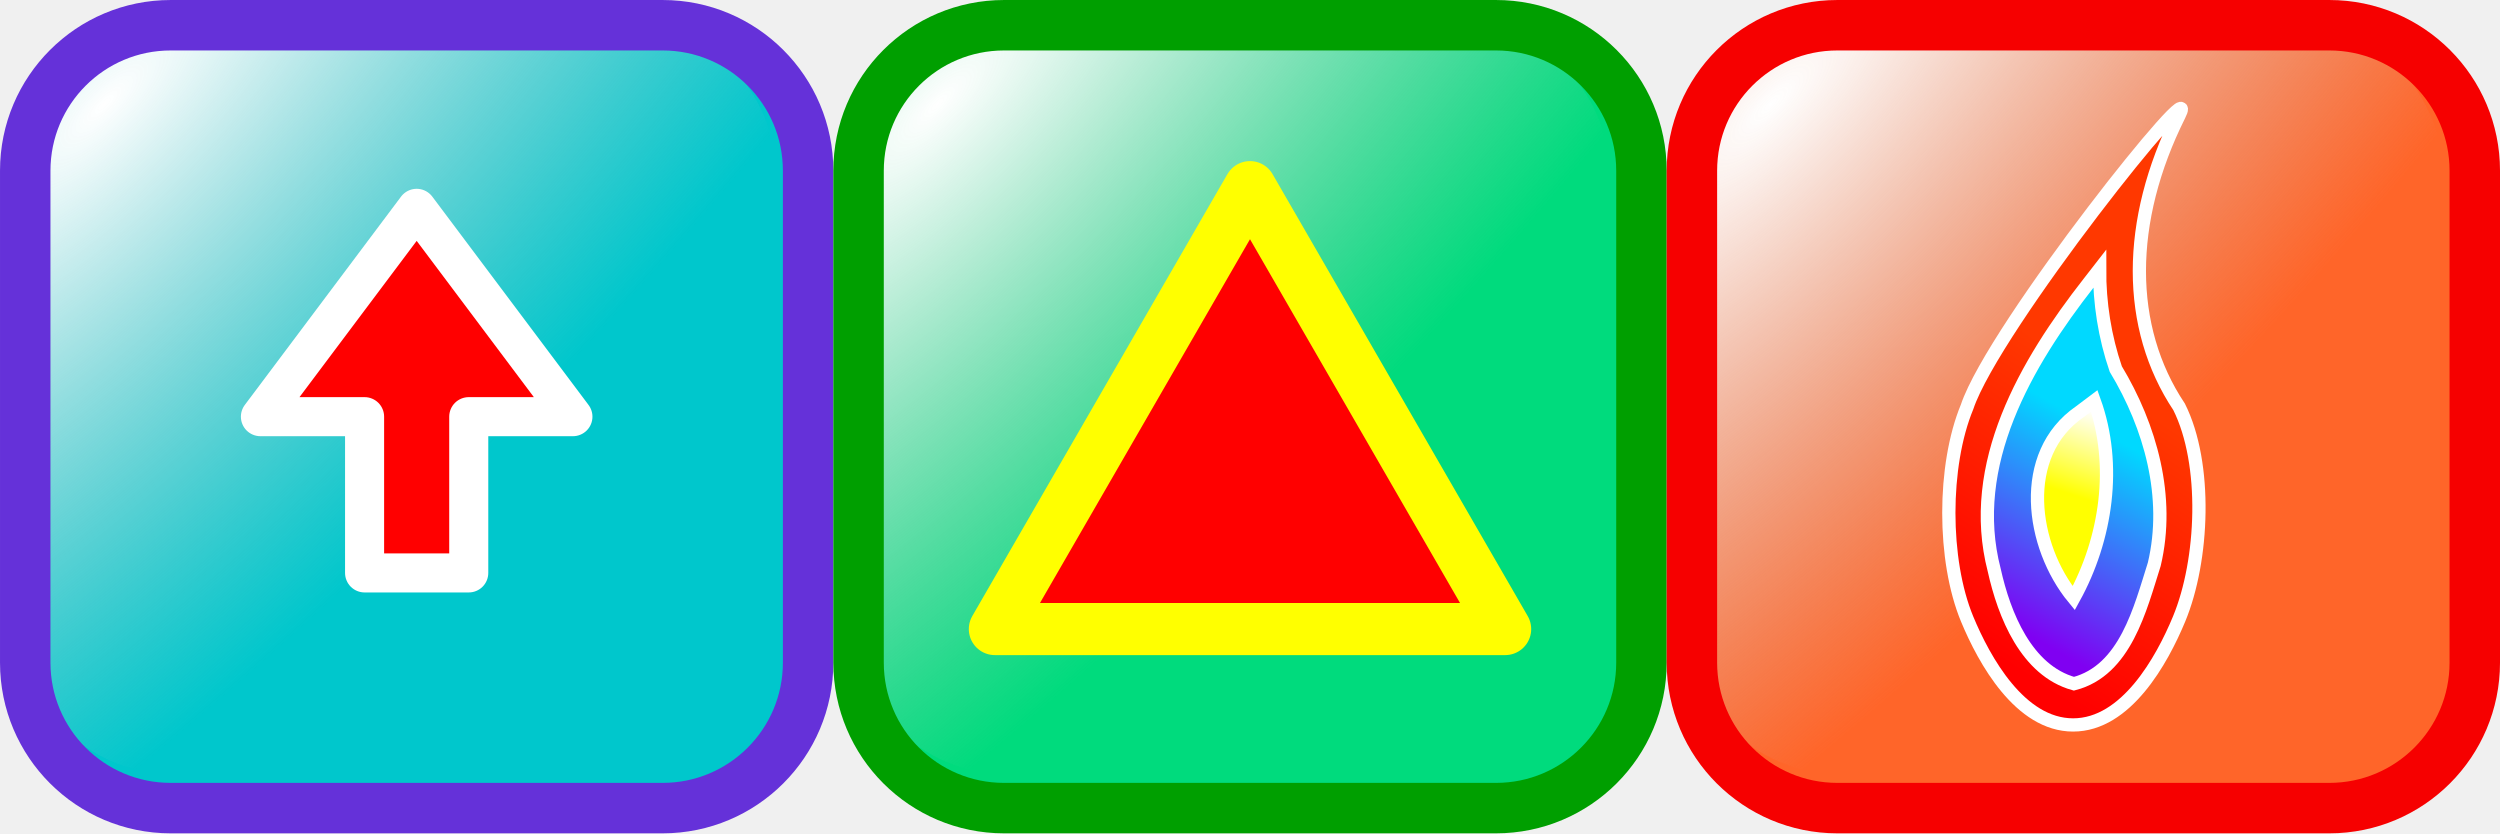
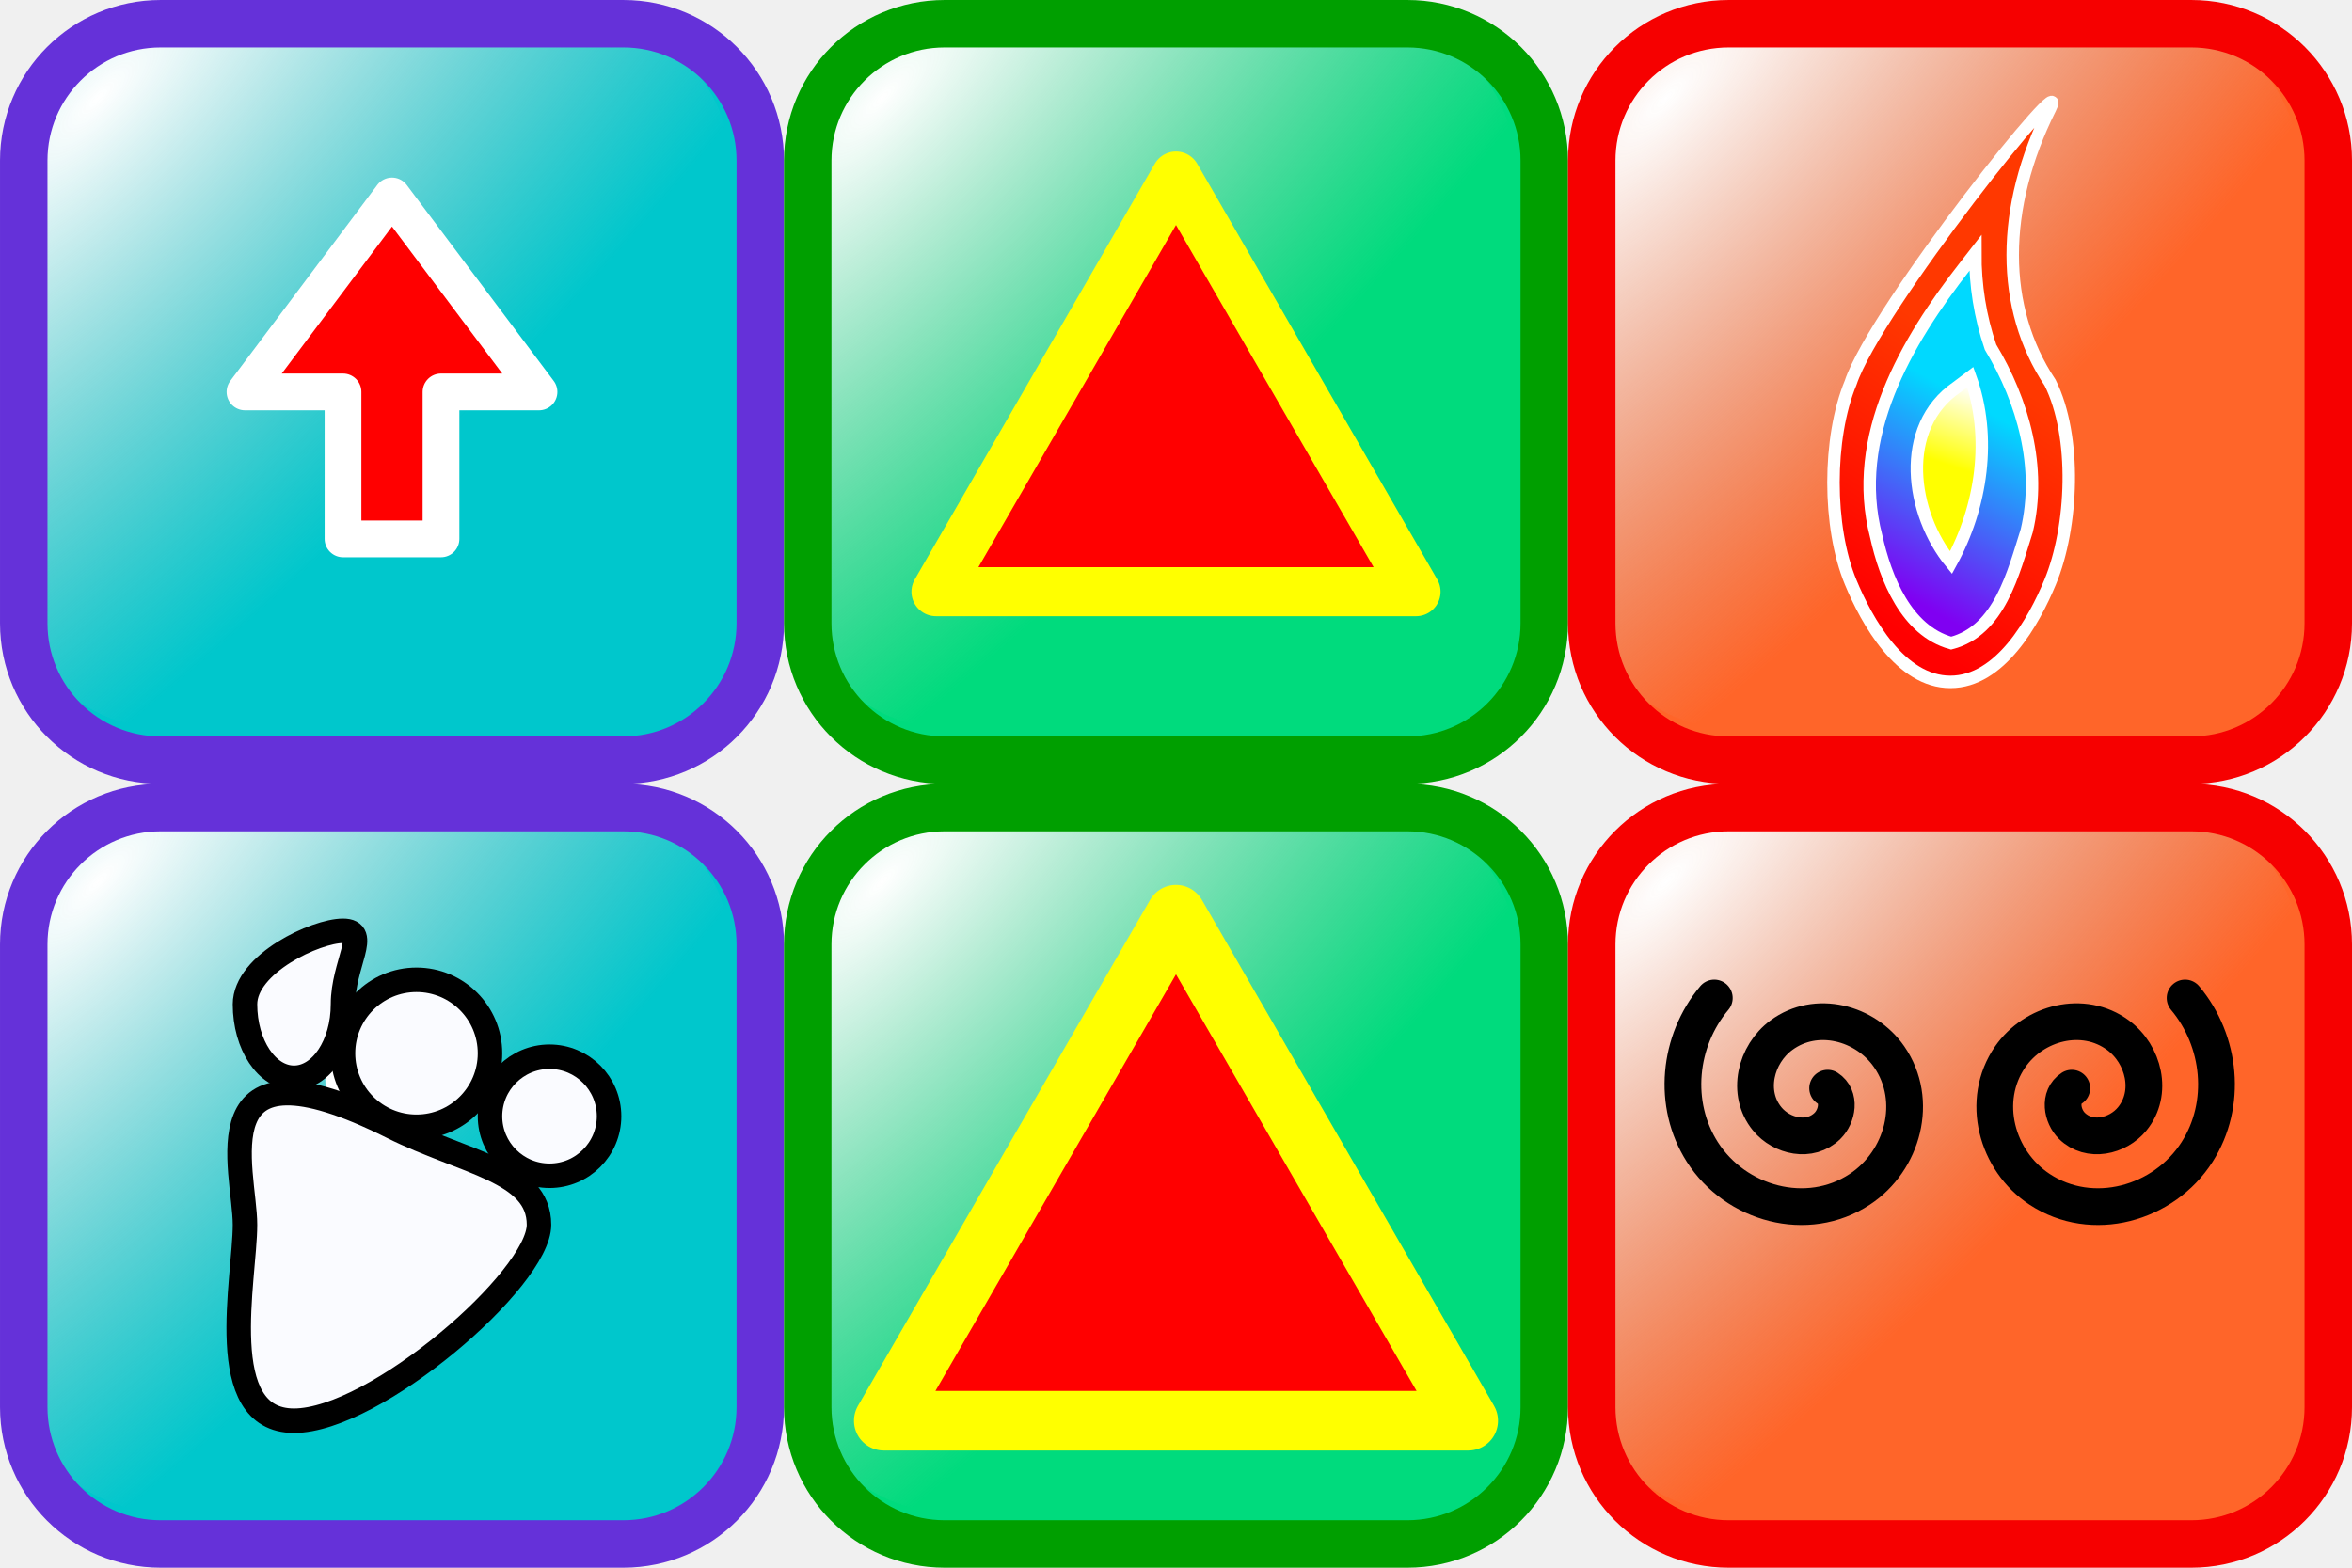
- <svg xmlns="http://www.w3.org/2000/svg" xmlns:xlink="http://www.w3.org/1999/xlink" width="192" height="64" id="svg2" version="1.0">
+ <svg xmlns="http://www.w3.org/2000/svg" xmlns:xlink="http://www.w3.org/1999/xlink" width="192" height="128" id="svg2" version="1.0">
  <defs id="defs4">
    <linearGradient id="linearGradient3402">
      <stop style="stop-color:#ffff00;stop-opacity:1;" offset="0" id="stop3404" />
      <stop style="stop-color:#fffff6;stop-opacity:1;" offset="1" id="stop3406" />
    </linearGradient>
    <linearGradient id="linearGradient3394">
      <stop style="stop-color:#8000f2;stop-opacity:1;" offset="0" id="stop3396" />
      <stop style="stop-color:#00d9ff;stop-opacity:1;" offset="1" id="stop3398" />
    </linearGradient>
    <linearGradient id="linearGradient3386">
      <stop style="stop-color:#ff0000;stop-opacity:1;" offset="0" id="stop3388" />
      <stop style="stop-color:#ff3800;stop-opacity:1;" offset="1" id="stop3390" />
    </linearGradient>
    <linearGradient id="linearGradient3175">
      <stop style="stop-color:#ffffff;stop-opacity:1" offset="0" id="stop3177" />
      <stop style="stop-color:#cccccc;stop-opacity:0;" offset="1" id="stop3179" />
    </linearGradient>
-     <radialGradient xlink:href="#linearGradient3175" id="radialGradient3190" cx="9.313" cy="9.603" fx="9.313" fy="9.603" r="29.763" gradientTransform="matrix(-2.840511,2.84051,-0.9407576,-0.9407577,43.48804,-9.419029)" gradientUnits="userSpaceOnUse" />
    <radialGradient xlink:href="#linearGradient3175" id="radialGradient3268" gradientUnits="userSpaceOnUse" gradientTransform="matrix(-2.840511,2.84051,-0.9407576,-0.9407577,43.48804,-9.419029)" cx="9.313" cy="9.603" fx="9.313" fy="9.603" r="29.763" />
    <radialGradient xlink:href="#linearGradient3175" id="radialGradient3280" gradientUnits="userSpaceOnUse" gradientTransform="matrix(-2.840511,2.84051,-0.9407576,-0.9407577,43.48804,-9.419029)" cx="9.313" cy="9.603" fx="9.313" fy="9.603" r="29.763" />
    <radialGradient xlink:href="#linearGradient3175" id="radialGradient3292" gradientUnits="userSpaceOnUse" gradientTransform="matrix(-2.840511,2.84051,-0.9407576,-0.9407577,43.48804,-9.419029)" cx="9.313" cy="9.603" fx="9.313" fy="9.603" r="29.763" />
    <linearGradient xlink:href="#linearGradient3386" id="linearGradient3392" x1="40" y1="264" x2="64" y2="228" gradientUnits="userSpaceOnUse" />
    <linearGradient xlink:href="#linearGradient3394" id="linearGradient3400" x1="44" y1="260" x2="60" y2="232" gradientUnits="userSpaceOnUse" />
    <linearGradient xlink:href="#linearGradient3402" id="linearGradient3408" x1="44" y1="236" x2="48" y2="224" gradientUnits="userSpaceOnUse" />
    <linearGradient xlink:href="#linearGradient3394" id="linearGradient3442" gradientUnits="userSpaceOnUse" x1="44" y1="260" x2="60" y2="232" />
    <linearGradient xlink:href="#linearGradient3394" id="linearGradient3446" gradientUnits="userSpaceOnUse" x1="44" y1="260" x2="60" y2="232" />
    <linearGradient xlink:href="#linearGradient3402" id="linearGradient3448" gradientUnits="userSpaceOnUse" x1="44" y1="236" x2="48" y2="224" />
    <linearGradient xlink:href="#linearGradient3402" id="linearGradient3452" gradientUnits="userSpaceOnUse" x1="44" y1="236" x2="48" y2="224" />
    <radialGradient xlink:href="#linearGradient3175" id="radialGradient3454" gradientUnits="userSpaceOnUse" gradientTransform="matrix(-2.840511,2.84051,-0.9407576,-0.9407577,43.48804,-9.419029)" cx="9.313" cy="9.603" fx="9.313" fy="9.603" r="29.763" />
    <linearGradient xlink:href="#linearGradient3386" id="linearGradient3456" gradientUnits="userSpaceOnUse" x1="40" y1="264" x2="64" y2="228" />
-     <linearGradient xlink:href="#linearGradient3386" id="linearGradient3467" gradientUnits="userSpaceOnUse" x1="40" y1="264" x2="64" y2="228" />
-     <linearGradient xlink:href="#linearGradient3394" id="linearGradient3469" gradientUnits="userSpaceOnUse" x1="44" y1="260" x2="60" y2="232" />
-     <linearGradient xlink:href="#linearGradient3402" id="linearGradient3471" gradientUnits="userSpaceOnUse" x1="44" y1="236" x2="48" y2="224" />
    <radialGradient xlink:href="#linearGradient3175" id="radialGradient3473" gradientUnits="userSpaceOnUse" gradientTransform="matrix(-2.840511,2.84051,-0.9407576,-0.9407577,43.48804,-9.419029)" cx="9.313" cy="9.603" fx="9.313" fy="9.603" r="29.763" />
    <radialGradient xlink:href="#linearGradient3175" id="radialGradient3481" gradientUnits="userSpaceOnUse" gradientTransform="matrix(-2.840511,2.84051,-0.9407576,-0.9407577,43.48804,-9.419029)" cx="9.313" cy="9.603" fx="9.313" fy="9.603" r="29.763" />
    <radialGradient xlink:href="#linearGradient3175" id="radialGradient3487" gradientUnits="userSpaceOnUse" gradientTransform="matrix(-2.840511,2.84051,-0.9407576,-0.9407577,43.48804,-9.419029)" cx="9.313" cy="9.603" fx="9.313" fy="9.603" r="29.763" />
-     <radialGradient xlink:href="#linearGradient3175" id="radialGradient3491" gradientUnits="userSpaceOnUse" gradientTransform="matrix(-2.840511,2.84051,-0.9407576,-0.9407577,107.488,-9.419029)" cx="9.313" cy="9.603" fx="9.313" fy="9.603" r="29.763" />
    <radialGradient xlink:href="#linearGradient3175" id="radialGradient3494" gradientUnits="userSpaceOnUse" gradientTransform="matrix(-2.840511,2.84051,-0.9407576,-0.9407577,43.48804,-9.419029)" cx="9.313" cy="9.603" fx="9.313" fy="9.603" r="29.763" />
    <radialGradient xlink:href="#linearGradient3175" id="radialGradient3500" gradientUnits="userSpaceOnUse" gradientTransform="matrix(-2.840511,2.84051,-0.9407576,-0.9407577,43.48804,-9.419029)" cx="9.313" cy="9.603" fx="9.313" fy="9.603" r="29.763" />
-     <radialGradient xlink:href="#linearGradient3175" id="radialGradient3504" gradientUnits="userSpaceOnUse" gradientTransform="matrix(-2.840511,2.84051,-0.9407576,-0.9407577,171.488,-9.419029)" cx="9.313" cy="9.603" fx="9.313" fy="9.603" r="29.763" />
+     <linearGradient xlink:href="#linearGradient3386" id="linearGradient2513" gradientUnits="userSpaceOnUse" x1="40" y1="264" x2="64" y2="228" />
+     <linearGradient xlink:href="#linearGradient3394" id="linearGradient2515" gradientUnits="userSpaceOnUse" x1="44" y1="260" x2="60" y2="232" />
+     <linearGradient xlink:href="#linearGradient3402" id="linearGradient2517" gradientUnits="userSpaceOnUse" x1="44" y1="236" x2="48" y2="224" />
+     <radialGradient xlink:href="#linearGradient3175" id="radialGradient2549" gradientUnits="userSpaceOnUse" gradientTransform="matrix(-2.840511,2.84051,-0.9407576,-0.9407577,43.48804,-9.419029)" cx="9.313" cy="9.603" fx="9.313" fy="9.603" r="29.763" />
+     <radialGradient xlink:href="#linearGradient3175" id="radialGradient2551" gradientUnits="userSpaceOnUse" gradientTransform="matrix(-2.840511,2.84051,-0.9407576,-0.9407577,107.488,-9.419029)" cx="9.313" cy="9.603" fx="9.313" fy="9.603" r="29.763" />
+     <radialGradient xlink:href="#linearGradient3175" id="radialGradient2553" gradientUnits="userSpaceOnUse" gradientTransform="matrix(-2.840511,2.84051,-0.9407576,-0.9407577,171.488,-9.419029)" cx="9.313" cy="9.603" fx="9.313" fy="9.603" r="29.763" />
+     <radialGradient xlink:href="#linearGradient3175" id="radialGradient2555" gradientUnits="userSpaceOnUse" gradientTransform="matrix(-2.840511,2.84051,-0.9407576,-0.9407577,43.48804,-9.419029)" cx="9.313" cy="9.603" fx="9.313" fy="9.603" r="29.763" />
+     <radialGradient xlink:href="#linearGradient3175" id="radialGradient2557" gradientUnits="userSpaceOnUse" gradientTransform="matrix(-2.840511,2.84051,-0.9407576,-0.9407577,107.488,-9.419029)" cx="9.313" cy="9.603" fx="9.313" fy="9.603" r="29.763" />
+     <radialGradient xlink:href="#linearGradient3175" id="radialGradient2559" gradientUnits="userSpaceOnUse" gradientTransform="matrix(-2.840511,2.84051,-0.9407576,-0.9407577,171.488,-9.419029)" cx="9.313" cy="9.603" fx="9.313" fy="9.603" r="29.763" />
+     <clipPath id="clipPath">
+       <path transform="matrix(0.258819,0.9659258,-0.9659258,0.258819,261.8618,39.99179)" d="M 32,160 L 21.856,197.856 L -5.856,170.144 L 32,160 z" id="path2986" style="fill:#ff0000;fill-opacity:1;stroke:#ffff00;stroke-width:4;stroke-linecap:round;stroke-linejoin:round;stroke-miterlimit:4;stroke-dasharray:none;stroke-opacity:1" />
+     </clipPath>
+     <filter y="-0.5" x="-0.5" width="2.0" height="2.0" id="filter">
+       <feGaussianBlur id="feGaussianBlur3046" stdDeviation="5.0" />
+     </filter>
  </defs>
-   <g id="layer1">
-     <g id="g3415">
-       <g id="g3192">
-         <g id="g3185">
-           <rect ry="11.789" y="0.836" x="0.807" height="61.802" width="61.854" id="rect2385" style="fill:#00c7cc;fill-opacity:1;stroke:none;stroke-width:2;stroke-linecap:round;stroke-linejoin:round;stroke-miterlimit:4;stroke-dasharray:none;stroke-opacity:1" />
-           <rect ry="12.245" y="1.43" x="1.188" height="58.035" width="58.455" id="rect3165" style="fill:url(#radialGradient3190);fill-opacity:1;stroke:none;stroke-width:2;stroke-linecap:round;stroke-linejoin:round;stroke-miterlimit:4;stroke-dasharray:none;stroke-opacity:1" />
-           <rect ry="11.172" y="1.938" x="1.938" height="60.125" width="60.125" id="rect3183" style="fill:none;fill-opacity:0.741;stroke:#6531d9;stroke-width:3.875;stroke-linecap:round;stroke-linejoin:round;stroke-miterlimit:4;stroke-dasharray:none;stroke-opacity:1" />
+   <g id="layer2">
+     <g id="g3192">
+       <g id="g3185">
+         <rect style="fill:#00c7cc;fill-opacity:1;stroke:none;stroke-width:2;stroke-linecap:round;stroke-linejoin:round;stroke-miterlimit:4;stroke-dasharray:none;stroke-opacity:1" id="rect2385" width="61.854" height="61.802" x="0.807" y="0.836" ry="11.789" />
+         <rect style="fill:url(#radialGradient2549);fill-opacity:1;stroke:none;stroke-width:2;stroke-linecap:round;stroke-linejoin:round;stroke-miterlimit:4;stroke-dasharray:none;stroke-opacity:1" id="rect3165" width="58.455" height="58.035" x="1.188" y="1.43" ry="12.245" />
+         <rect style="fill:none;fill-opacity:0.741;stroke:#6531d9;stroke-width:3.875;stroke-linecap:round;stroke-linejoin:round;stroke-miterlimit:4;stroke-dasharray:none;stroke-opacity:1" id="rect3183" width="60.125" height="60.125" x="1.938" y="1.938" ry="11.172" />
+       </g>
+     </g>
+     <g id="g3507">
+       <rect style="fill:#00db7d;fill-opacity:1;stroke:none;stroke-width:2;stroke-linecap:round;stroke-linejoin:round;stroke-miterlimit:4;stroke-dasharray:none;stroke-opacity:1" id="rect3262" width="61.854" height="61.802" x="64.807" y="0.836" ry="11.789" />
+       <rect style="fill:url(#radialGradient2551);fill-opacity:1;stroke:none;stroke-width:2;stroke-linecap:round;stroke-linejoin:round;stroke-miterlimit:4;stroke-dasharray:none;stroke-opacity:1" id="rect3264" width="58.455" height="58.035" x="65.188" y="1.43" ry="12.245" />
+       <rect style="fill:none;fill-opacity:0.741;stroke:#009f00;stroke-width:3.875;stroke-linecap:round;stroke-linejoin:round;stroke-miterlimit:4;stroke-dasharray:none;stroke-opacity:1" id="rect3266" width="60.125" height="60.125" x="65.938" y="1.938" ry="11.172" />
+     </g>
+     <g id="g3519">
+       <rect ry="11.789" y="0.836" x="128.807" height="61.802" width="61.854" id="rect3274" style="fill:#ff6529;fill-opacity:1;stroke:none;stroke-width:2;stroke-linecap:round;stroke-linejoin:round;stroke-miterlimit:4;stroke-dasharray:none;stroke-opacity:1" />
+       <rect ry="12.245" y="1.43" x="129.188" height="58.035" width="58.455" id="rect3276" style="fill:url(#radialGradient2553);fill-opacity:1;stroke:none;stroke-width:2;stroke-linecap:round;stroke-linejoin:round;stroke-miterlimit:4;stroke-dasharray:none;stroke-opacity:1" />
+       <rect ry="11.172" y="1.938" x="129.938" height="60.125" width="60.125" id="rect3278" style="fill:none;fill-opacity:0.741;stroke:#f60000;stroke-width:3.875;stroke-linecap:round;stroke-linejoin:round;stroke-miterlimit:4;stroke-dasharray:none;stroke-opacity:1" />
+     </g>
+     <g id="g2437" transform="translate(0,64)">
+       <g id="g2439">
+         <g id="g2441">
+           <rect style="fill:#00c7cc;fill-opacity:1;stroke:none;stroke-width:2;stroke-linecap:round;stroke-linejoin:round;stroke-miterlimit:4;stroke-dasharray:none;stroke-opacity:1" id="rect2443" width="61.854" height="61.802" x="0.807" y="0.836" ry="11.789" />
+           <rect style="fill:url(#radialGradient2555);fill-opacity:1;stroke:none;stroke-width:2;stroke-linecap:round;stroke-linejoin:round;stroke-miterlimit:4;stroke-dasharray:none;stroke-opacity:1" id="rect2445" width="58.455" height="58.035" x="1.188" y="1.43" ry="12.245" />
+           <rect style="fill:none;fill-opacity:0.741;stroke:#6531d9;stroke-width:3.875;stroke-linecap:round;stroke-linejoin:round;stroke-miterlimit:4;stroke-dasharray:none;stroke-opacity:1" id="rect2447" width="60.125" height="60.125" x="1.938" y="1.938" ry="11.172" />
        </g>
      </g>
-       <path id="path3236" d="M 32,16 L 20,32 L 28,32 L 28,44 L 36,44 L 36,32 L 44,32 L 32,16 z" style="fill:#ff0000;fill-opacity:1;fill-rule:evenodd;stroke:#ffffff;stroke-width:3;stroke-linecap:round;stroke-linejoin:round;stroke-miterlimit:4;stroke-dasharray:none;stroke-opacity:1" />
    </g>
-     <g id="g3512">
-       <g id="g3507">
-         <rect ry="11.789" y="0.836" x="64.807" height="61.802" width="61.854" id="rect3262" style="fill:#00db7d;fill-opacity:1;stroke:none;stroke-width:2;stroke-linecap:round;stroke-linejoin:round;stroke-miterlimit:4;stroke-dasharray:none;stroke-opacity:1" />
-         <rect ry="12.245" y="1.43" x="65.188" height="58.035" width="58.455" id="rect3264" style="fill:url(#radialGradient3491);fill-opacity:1;stroke:none;stroke-width:2;stroke-linecap:round;stroke-linejoin:round;stroke-miterlimit:4;stroke-dasharray:none;stroke-opacity:1" />
-         <rect ry="11.172" y="1.938" x="65.938" height="60.125" width="60.125" id="rect3266" style="fill:none;fill-opacity:0.741;stroke:#009f00;stroke-width:3.875;stroke-linecap:round;stroke-linejoin:round;stroke-miterlimit:4;stroke-dasharray:none;stroke-opacity:1" />
-       </g>
-       <path transform="matrix(0.258819,0.9659258,-0.9659258,0.258819,261.8618,-24.00821)" d="M 32,160 L 21.856,197.856 L -5.856,170.144 L 32,160 z" id="path3350" style="fill:#ff0000;fill-opacity:1;stroke:#ffff00;stroke-width:4;stroke-linecap:round;stroke-linejoin:round;stroke-miterlimit:4;stroke-dasharray:none;stroke-opacity:1" />
-     </g>
-     <g id="g3524">
-       <g id="g3519">
-         <rect style="fill:#ff6529;fill-opacity:1;stroke:none;stroke-width:2;stroke-linecap:round;stroke-linejoin:round;stroke-miterlimit:4;stroke-dasharray:none;stroke-opacity:1" id="rect3274" width="61.854" height="61.802" x="128.807" y="0.836" ry="11.789" />
-         <rect style="fill:url(#radialGradient3504);fill-opacity:1;stroke:none;stroke-width:2;stroke-linecap:round;stroke-linejoin:round;stroke-miterlimit:4;stroke-dasharray:none;stroke-opacity:1" id="rect3276" width="58.455" height="58.035" x="129.188" y="1.43" ry="12.245" />
-         <rect style="fill:none;fill-opacity:0.741;stroke:#f60000;stroke-width:3.875;stroke-linecap:round;stroke-linejoin:round;stroke-miterlimit:4;stroke-dasharray:none;stroke-opacity:1" id="rect3278" width="60.125" height="60.125" x="129.938" y="1.938" ry="11.172" />
-       </g>
-       <g transform="matrix(0.5088942,0,0,0.5088942,134.7876,-82.74317)" id="g3410">
-         <path style="fill:url(#linearGradient3467);fill-opacity:1;fill-rule:evenodd;stroke:#ffffff;stroke-width:2;stroke-linecap:butt;stroke-linejoin:miter;stroke-miterlimit:4;stroke-dasharray:none;stroke-opacity:1" d="M 48,272 C 40,272 34.598,262.272 32,256 C 28.326,247.131 28.326,232.869 32,224 C 36,212 68,172 64,180 C 56,196 56,212 64,224 C 68.293,232.587 67.674,247.131 64,256 C 61.402,262.272 56,272 48,272 z" id="path3354" />
-         <path style="fill:url(#linearGradient3469);fill-opacity:1;fill-rule:evenodd;stroke:#ffffff;stroke-width:2;stroke-linecap:butt;stroke-linejoin:miter;stroke-miterlimit:4;stroke-dasharray:none;stroke-opacity:1" d="M 50.375,205.281 C 40.881,217.418 31.957,232.686 36.094,248.625 C 37.594,255.385 40.937,263.786 48.125,265.781 C 55.895,263.768 58.121,254.449 60.25,247.75 C 62.659,237.626 59.682,226.981 54.438,218.281 C 52.777,213.44 51.978,208.32 52,203.188 C 51.458,203.885 50.917,204.583 50.375,205.281 z" id="path3356" />
-         <path style="fill:url(#linearGradient3471);fill-opacity:1;fill-rule:evenodd;stroke:#ffffff;stroke-width:2;stroke-linecap:butt;stroke-linejoin:miter;stroke-miterlimit:4;stroke-dasharray:none;stroke-opacity:1" d="M 49.031,224.719 C 39.671,231.157 41.631,245.021 48.094,252.875 C 53.037,243.904 54.663,232.743 51.188,223.094 C 50.469,223.635 49.75,224.177 49.031,224.719 z" id="path3362" />
+     <g id="g2453" transform="translate(0,64)">
+       <g id="g2455">
+         <rect style="fill:#00db7d;fill-opacity:1;stroke:none;stroke-width:2;stroke-linecap:round;stroke-linejoin:round;stroke-miterlimit:4;stroke-dasharray:none;stroke-opacity:1" id="rect2457" width="61.854" height="61.802" x="64.807" y="0.836" ry="11.789" />
+         <rect style="fill:url(#radialGradient2557);fill-opacity:1;stroke:none;stroke-width:2;stroke-linecap:round;stroke-linejoin:round;stroke-miterlimit:4;stroke-dasharray:none;stroke-opacity:1" id="rect2459" width="58.455" height="58.035" x="65.188" y="1.43" ry="12.245" />
+         <rect style="fill:none;fill-opacity:0.741;stroke:#009f00;stroke-width:3.875;stroke-linecap:round;stroke-linejoin:round;stroke-miterlimit:4;stroke-dasharray:none;stroke-opacity:1" id="rect2461" width="60.125" height="60.125" x="65.938" y="1.938" ry="11.172" />
      </g>
    </g>
+     <g id="g2467" transform="translate(0,64)">
+       <g id="g2469">
+         <rect ry="11.789" y="0.836" x="128.807" height="61.802" width="61.854" id="rect2471" style="fill:#ff6529;fill-opacity:1;stroke:none;stroke-width:2;stroke-linecap:round;stroke-linejoin:round;stroke-miterlimit:4;stroke-dasharray:none;stroke-opacity:1" />
+         <rect ry="12.245" y="1.43" x="129.188" height="58.035" width="58.455" id="rect2473" style="fill:url(#radialGradient2559);fill-opacity:1;stroke:none;stroke-width:2;stroke-linecap:round;stroke-linejoin:round;stroke-miterlimit:4;stroke-dasharray:none;stroke-opacity:1" />
+         <rect ry="11.172" y="1.938" x="129.938" height="60.125" width="60.125" id="rect2475" style="fill:none;fill-opacity:0.741;stroke:#f60000;stroke-width:3.875;stroke-linecap:round;stroke-linejoin:round;stroke-miterlimit:4;stroke-dasharray:none;stroke-opacity:1" />
+       </g>
+       <g id="g2477" transform="matrix(0.5088942,0,0,0.5088942,134.7876,-82.74317)" />
+     </g>
+   </g>
+   <g id="layer1">
+     <path style="fill:#ff0000;fill-opacity:1;fill-rule:evenodd;stroke:#ffffff;stroke-width:3;stroke-linecap:round;stroke-linejoin:round;stroke-miterlimit:4;stroke-dasharray:none;stroke-opacity:1" d="M 32,16 L 20,32 L 28,32 L 28,44 L 36,44 L 36,32 L 44,32 L 32,16 z" id="path3236" />
+     <path style="fill:#ff0000;fill-opacity:1;stroke:#ffff00;stroke-width:4;stroke-linecap:round;stroke-linejoin:round;stroke-miterlimit:4;stroke-dasharray:none;stroke-opacity:1" id="path3350" d="M 32,160 L 21.856,197.856 L -5.856,170.144 L 32,160 z" transform="matrix(0.258819,0.9659258,-0.9659258,0.258819,261.8618,-24.00821)" />
+     <g id="g3410" transform="matrix(0.5088942,0,0,0.5088942,134.7876,-82.74317)">
+       <path id="path3354" d="M 48,272 C 40,272 34.598,262.272 32,256 C 28.326,247.131 28.326,232.869 32,224 C 36,212 68,172 64,180 C 56,196 56,212 64,224 C 68.293,232.587 67.674,247.131 64,256 C 61.402,262.272 56,272 48,272 z" style="fill:url(#linearGradient2513);fill-opacity:1;fill-rule:evenodd;stroke:#ffffff;stroke-width:2;stroke-linecap:butt;stroke-linejoin:miter;stroke-miterlimit:4;stroke-dasharray:none;stroke-opacity:1" />
+       <path id="path3356" d="M 50.375,205.281 C 40.881,217.418 31.957,232.686 36.094,248.625 C 37.594,255.385 40.937,263.786 48.125,265.781 C 55.895,263.768 58.121,254.449 60.25,247.75 C 62.659,237.626 59.682,226.981 54.438,218.281 C 52.777,213.44 51.978,208.32 52,203.188 C 51.458,203.885 50.917,204.583 50.375,205.281 z" style="fill:url(#linearGradient2515);fill-opacity:1;fill-rule:evenodd;stroke:#ffffff;stroke-width:2;stroke-linecap:butt;stroke-linejoin:miter;stroke-miterlimit:4;stroke-dasharray:none;stroke-opacity:1" />
+       <path id="path3362" d="M 49.031,224.719 C 39.671,231.157 41.631,245.021 48.094,252.875 C 53.037,243.904 54.663,232.743 51.188,223.094 C 50.469,223.635 49.75,224.177 49.031,224.719 z" style="fill:url(#linearGradient2517);fill-opacity:1;fill-rule:evenodd;stroke:#ffffff;stroke-width:2;stroke-linecap:butt;stroke-linejoin:miter;stroke-miterlimit:4;stroke-dasharray:none;stroke-opacity:1" />
+     </g>
+     <g id="g3596">
+       <path style="fill:#ff0000;fill-opacity:1;stroke:#ffff00;stroke-width:4;stroke-linecap:round;stroke-linejoin:round;stroke-miterlimit:4;stroke-dasharray:none;stroke-opacity:1" id="path3198" d="M 32,160 L 21.856,197.856 L -5.856,170.144 L 32,160 z" transform="matrix(0.3150579,1.175812,-1.175812,0.3150579,297.9021,27.96473)" />
+       <text id="text3592" y="107.47" x="95.995" style="font-size:32px;font-style:normal;font-variant:normal;font-weight:bold;font-stretch:normal;text-align:center;line-height:100%;writing-mode:lr-tb;text-anchor:middle;fill:#ffffff;fill-opacity:1;stroke:none;stroke-width:1px;stroke-linecap:butt;stroke-linejoin:miter;stroke-opacity:1;font-family:Courier New;-inkscape-font-specification:Courier New Bold" xml:space="preserve">
+         <tspan y="107.47" x="95.995" id="tspan3594">!</tspan>
+       </text>
+     </g>
+     <g id="g3614" transform="translate(4,-4)" style="fill:#fafbff;fill-opacity:1;stroke:#000000;stroke-opacity:1">
+       <path id="path3603" d="M 24,86 C 24,89.312 22.208,92 20,92 C 17.792,92 16,89.312 16,86 C 16,82.688 21.792,80 24,80 C 26.208,80 24,82.688 24,86 z" style="fill:#fafbff;fill-opacity:1;fill-rule:nonzero;stroke:#000000;stroke-width:2;stroke-linecap:round;stroke-linejoin:round;marker:none;marker-start:none;marker-mid:none;marker-end:none;stroke-miterlimit:4;stroke-dashoffset:0;stroke-opacity:1;visibility:visible;display:inline;overflow:visible;enable-background:accumulate" />
+       <path d="M 36,90 A 6,6 0 1 1 24,90 A 6,6 0 1 1 36,90 z" id="path3605" style="opacity:1;fill:#fafbff;fill-opacity:1;fill-rule:nonzero;stroke:#000000;stroke-width:2;stroke-linecap:round;stroke-linejoin:round;marker:none;marker-start:none;marker-mid:none;marker-end:none;stroke-miterlimit:4;stroke-dasharray:none;stroke-dashoffset:0;stroke-opacity:1;visibility:visible;display:inline;overflow:visible;enable-background:accumulate" />
+       <path id="path3607" d="M 45.72,95.14 C 45.72,97.823 43.543,100 40.86,100 C 38.177,100 36,97.823 36,95.14 C 36,92.457 38.177,90.28 40.86,90.28 C 43.543,90.28 45.72,92.457 45.72,95.14 z" style="fill:#fafbff;fill-opacity:1;fill-rule:nonzero;stroke:#000000;stroke-width:2;stroke-linecap:round;stroke-linejoin:round;marker:none;marker-start:none;marker-mid:none;marker-end:none;stroke-miterlimit:4;stroke-dashoffset:0;stroke-opacity:1;visibility:visible;display:inline;overflow:visible;enable-background:accumulate" />
+       <path id="path3609" d="M 40,104 C 40,108.416 26.624,120 20,120 C 13.376,120 16,108.416 16,104 C 16,99.584 12,88 28,96 C 33.925,98.962 40,99.584 40,104 z" style="fill:#fafbff;fill-opacity:1;fill-rule:nonzero;stroke:#000000;stroke-width:2;stroke-linecap:round;stroke-linejoin:round;marker:none;marker-start:none;marker-mid:none;marker-end:none;stroke-miterlimit:4;stroke-dashoffset:0;stroke-opacity:1;visibility:visible;display:inline;overflow:visible;enable-background:accumulate" />
+     </g>
+     <path style="fill:none;fill-rule:evenodd;stroke:#000000;stroke-width:3;stroke-linecap:round;stroke-linejoin:round;stroke-miterlimit:4;stroke-dasharray:none;stroke-opacity:1" id="path4390" d="M 149.251,83.363 C 150.339,84.063 150.039,85.648 149.241,86.436 C 147.822,87.839 145.496,87.308 144.321,85.875 C 142.577,83.748 143.367,80.593 145.472,79.038 C 148.314,76.937 152.34,78.002 154.276,80.802 C 156.745,84.372 155.394,89.295 151.88,91.616 C 147.573,94.461 141.73,92.816 139.023,88.574 C 136.534,84.676 137.059,79.505 140,76" transform="translate(-5.6335818e-2,5.486523)" />
+     <path style="fill:none;fill-rule:evenodd;stroke:#000000;stroke-width:3;stroke-linecap:round;stroke-linejoin:round;stroke-miterlimit:4;stroke-dasharray:none;stroke-opacity:1" id="path4392" d="M 173.251,83.363 C 174.339,84.063 174.039,85.648 173.241,86.436 C 171.822,87.839 169.496,87.308 168.321,85.875 C 166.577,83.748 167.367,80.593 169.472,79.038 C 172.314,76.937 176.34,78.002 178.276,80.802 C 180.745,84.372 179.394,89.295 175.88,91.616 C 171.573,94.461 165.73,92.816 163.023,88.574 C 160.534,84.676 161.059,79.505 164,76" transform="matrix(-1,0,0,1,342.3742,5.486523)" />
  </g>
</svg>
